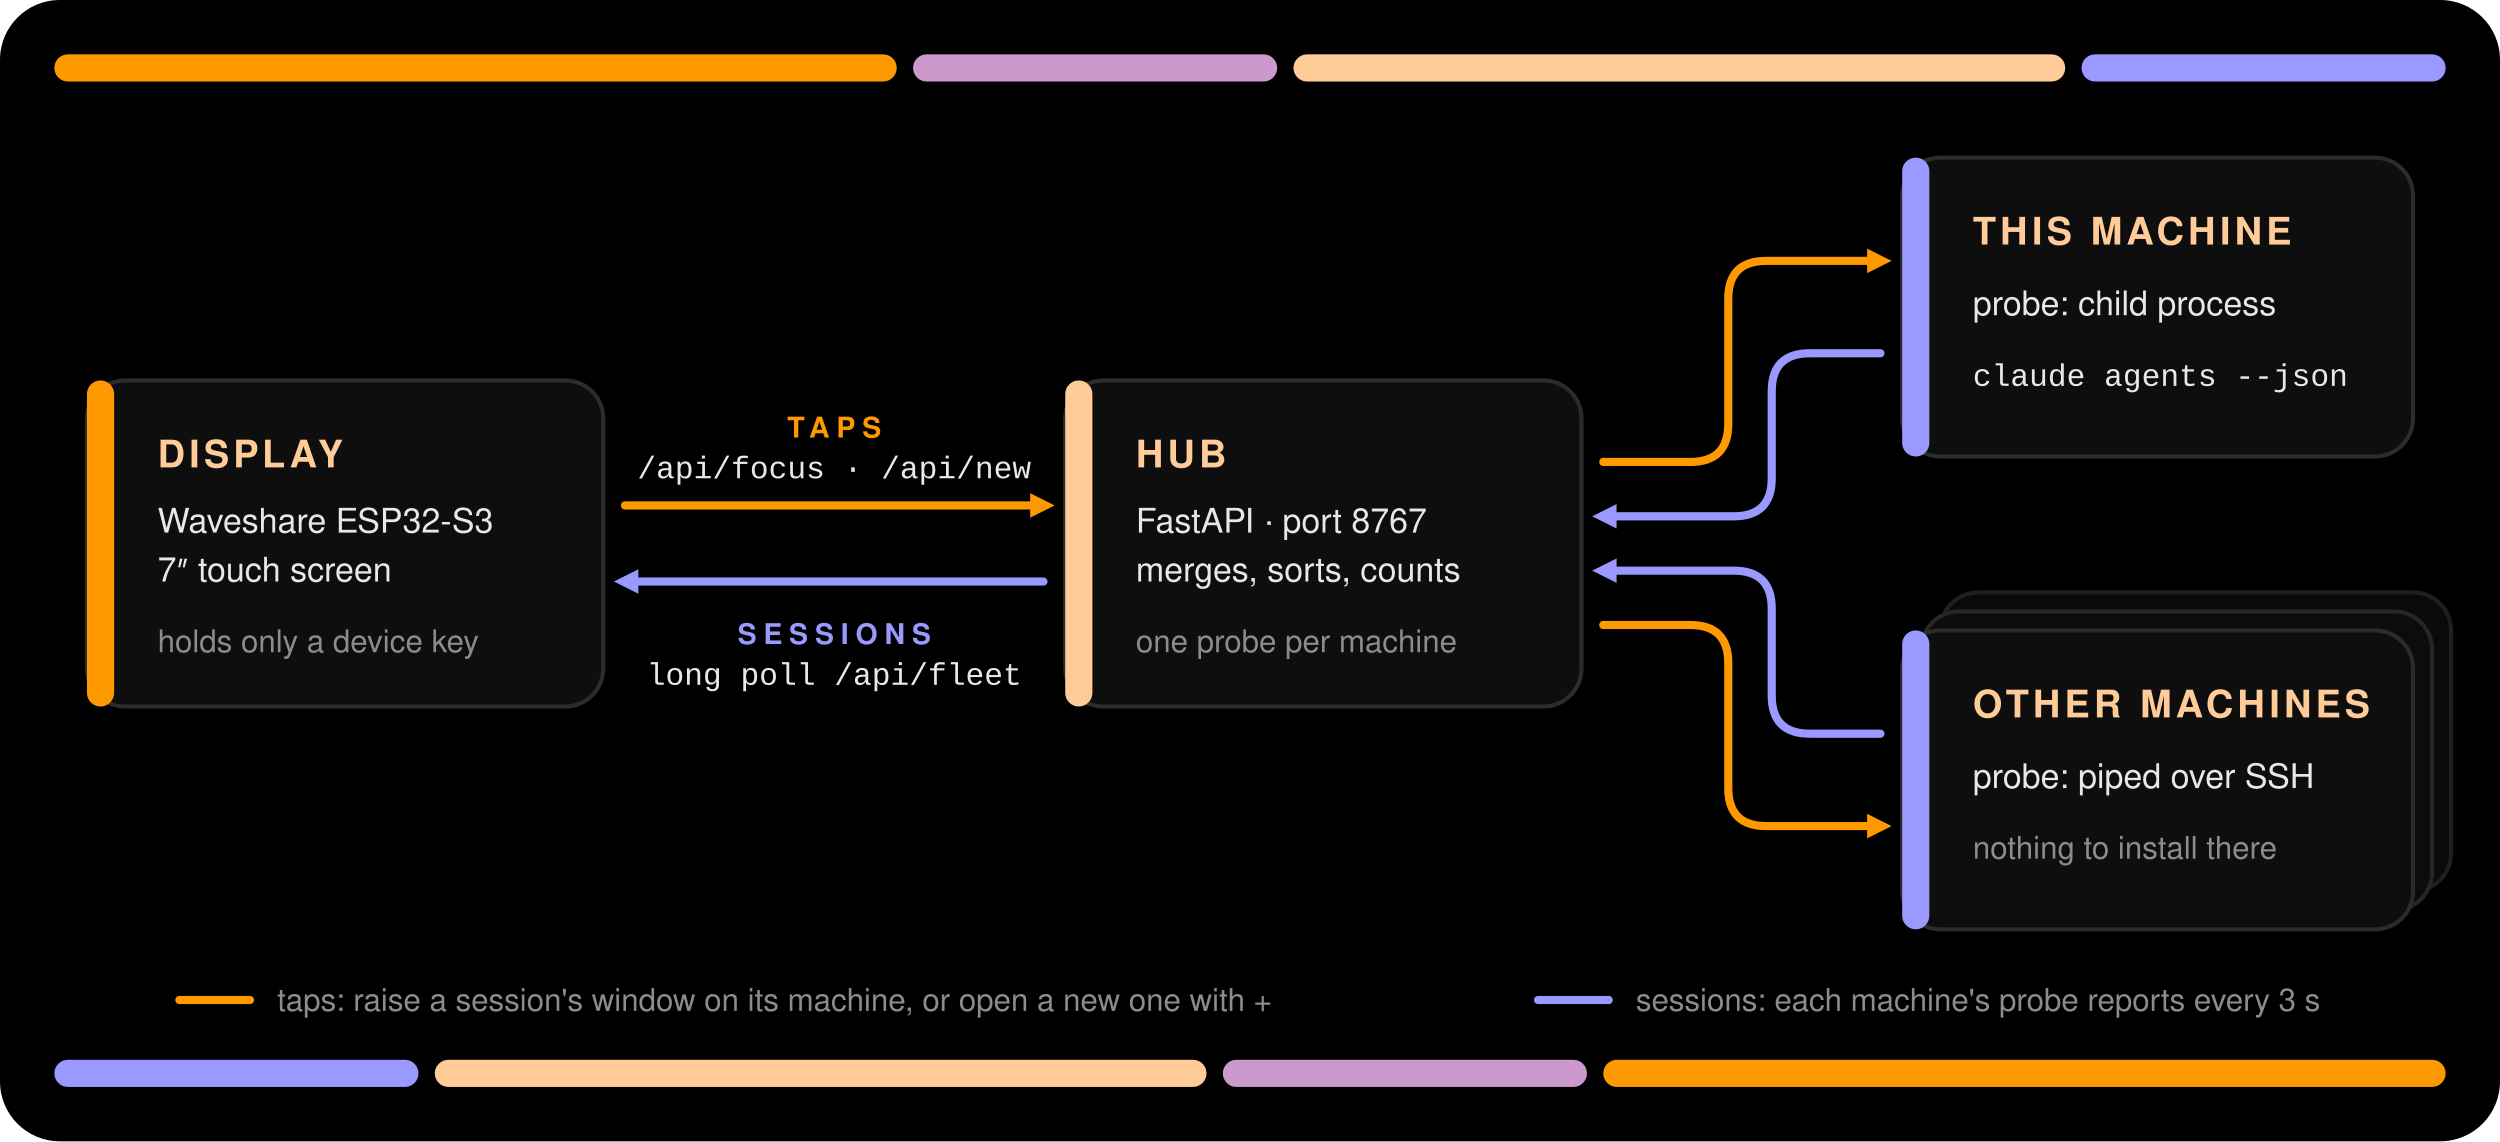
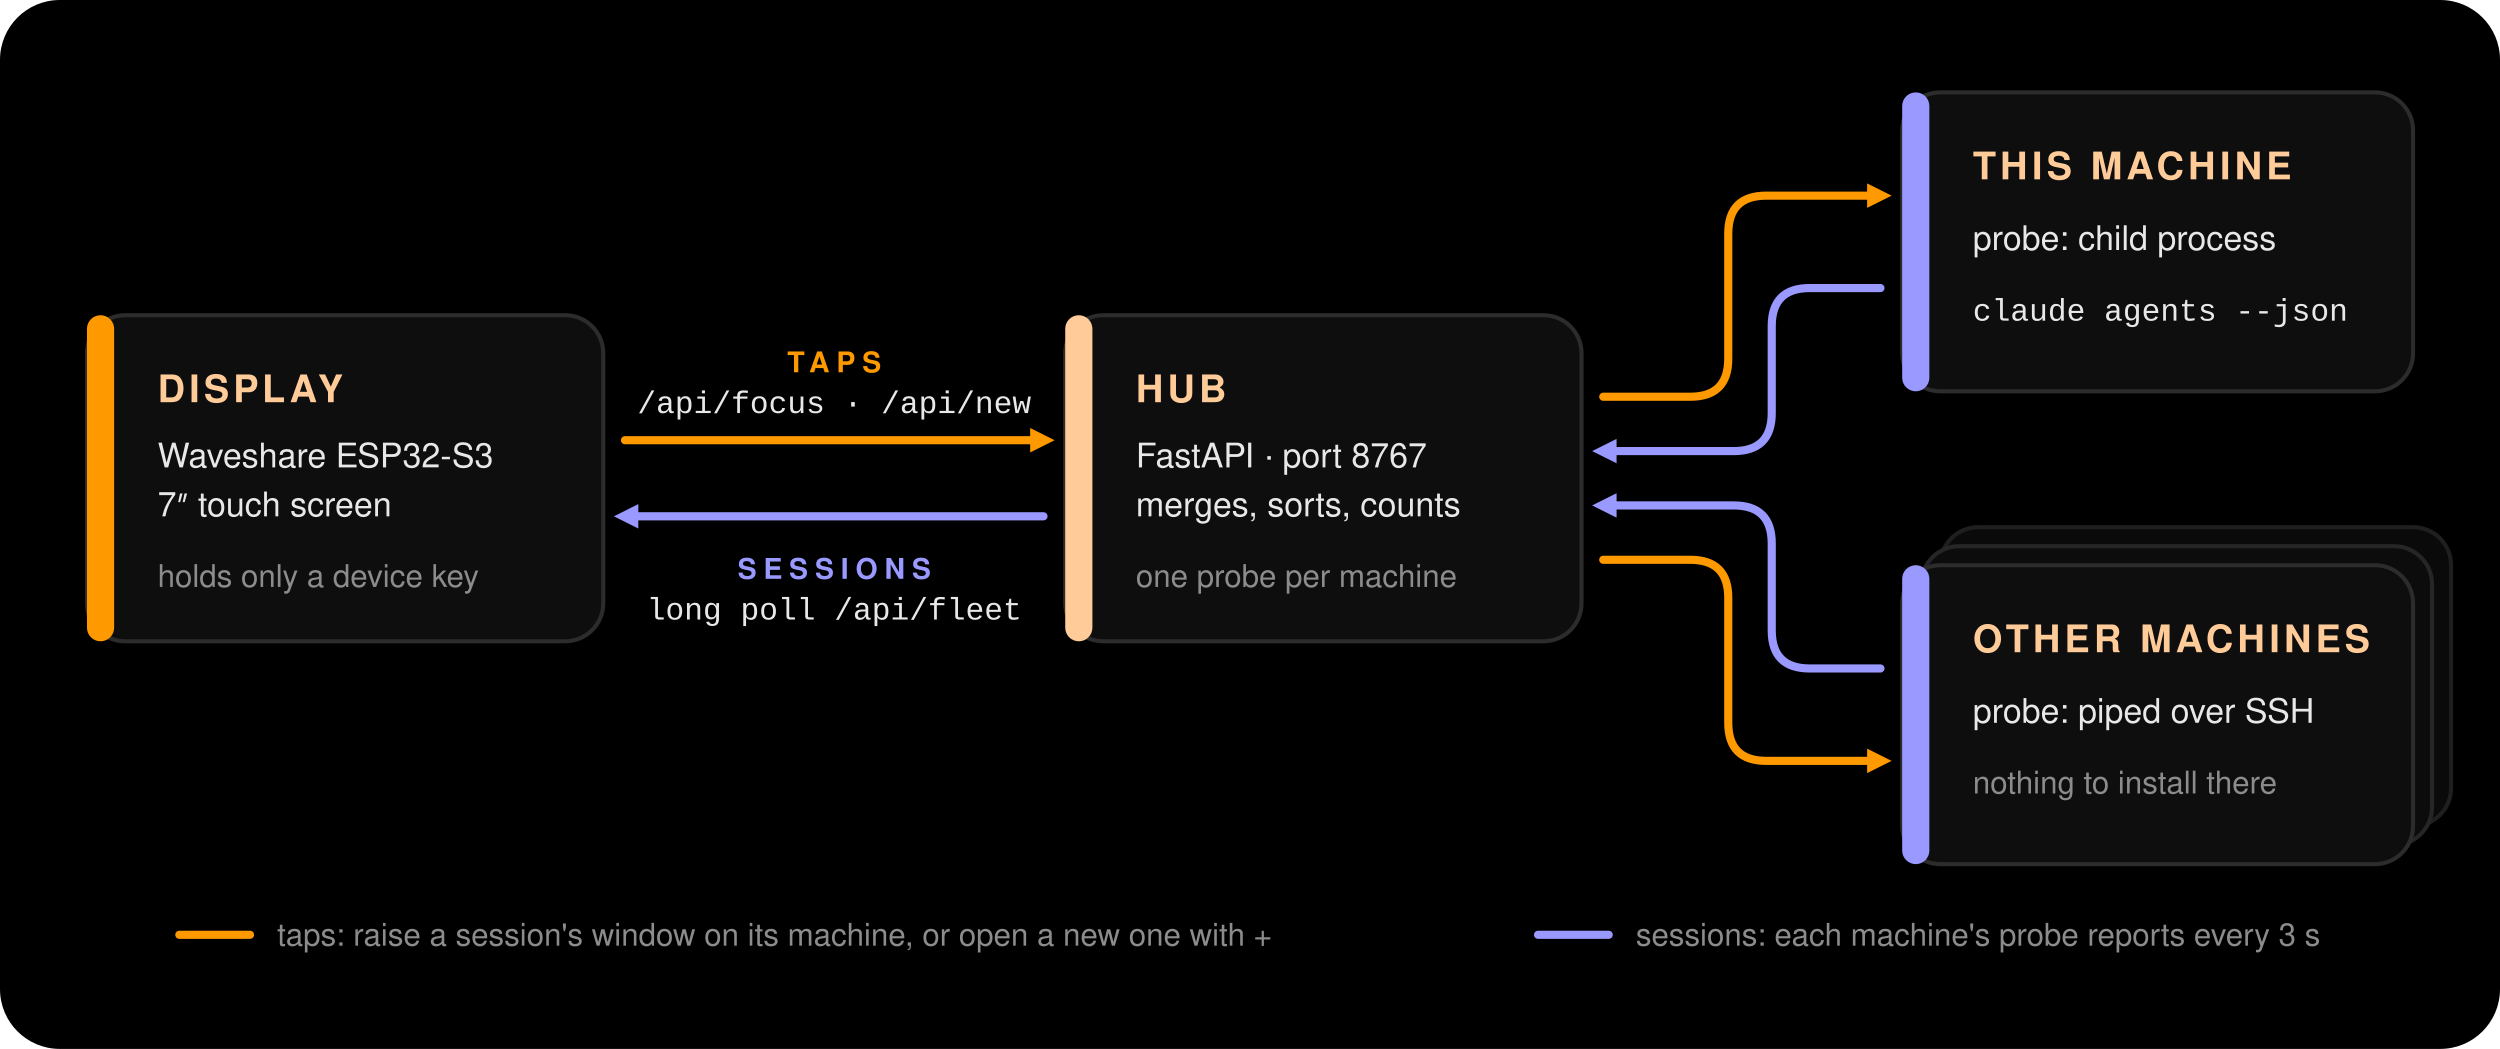
- <svg xmlns="http://www.w3.org/2000/svg" width="920" height="420" viewBox="0 0 920 420" role="img" aria-labelledby="t d">
+ <svg xmlns="http://www.w3.org/2000/svg" width="920" height="386" viewBox="0 24 920 386" role="img" aria-labelledby="t d">
  <defs>
    <style>
      .title { font: 700 14px -apple-system, BlinkMacSystemFont, "Segoe UI", Helvetica, Arial, sans-serif; letter-spacing: 1.5px; fill: #ffcc99; }
      .body  { font: 400 12.5px -apple-system, BlinkMacSystemFont, "Segoe UI", Helvetica, Arial, sans-serif; fill: #e8e8e8; }
      .dim   { font: 400 11.5px -apple-system, BlinkMacSystemFont, "Segoe UI", Helvetica, Arial, sans-serif; fill: #8c8c8c; }
      .mono  { font: 400 11.5px ui-monospace, SFMono-Regular, Menlo, Consolas, "Liberation Mono", monospace; fill: #e8e8e8; }
      .tag   { font: 700 10.5px -apple-system, BlinkMacSystemFont, "Segoe UI", Helvetica, Arial, sans-serif; letter-spacing: 2.5px; }
      .panel { fill: #0e0e0e; stroke: #2c2c2c; stroke-width: 1.5; }
      .tap   { fill: none; stroke: #ff9900; stroke-width: 3; stroke-linecap: round; stroke-linejoin: round; }
      .ses   { fill: none; stroke: #9999ff; stroke-width: 3; stroke-linecap: round; stroke-linejoin: round; }
    </style>
    <marker id="aTap" viewBox="0 0 10 10" refX="1" refY="5" markerWidth="9" markerHeight="9" markerUnits="userSpaceOnUse" orient="auto">
      <path d="M0,0 L10,5 L0,10 z" fill="#ff9900" />
    </marker>
    <marker id="aSes" viewBox="0 0 10 10" refX="1" refY="5" markerWidth="9" markerHeight="9" markerUnits="userSpaceOnUse" orient="auto">
      <path d="M0,0 L10,5 L0,10 z" fill="#9999ff" />
    </marker>
  </defs>
-   <rect width="920" height="420" rx="22" fill="#000" />
-   <g>
-     <rect x="20" y="20" width="310" height="10" rx="5" fill="#ff9900" />
-     <rect x="336" y="20" width="134" height="10" rx="5" fill="#cc99cc" />
-     <rect x="476" y="20" width="284" height="10" rx="5" fill="#ffcc99" />
-     <rect x="766" y="20" width="134" height="10" rx="5" fill="#9999ff" />
-     <rect x="20" y="390" width="134" height="10" rx="5" fill="#9999ff" />
-     <rect x="160" y="390" width="284" height="10" rx="5" fill="#ffcc99" />
-     <rect x="450" y="390" width="134" height="10" rx="5" fill="#cc99cc" />
-     <rect x="590" y="390" width="310" height="10" rx="5" fill="#ff9900" />
-   </g>
+   <rect y="24" width="920" height="386" rx="22" fill="#000" />
  <rect class="panel" x="32" y="140" width="190" height="120" rx="14" />
  <rect x="32" y="140" width="10" height="120" rx="5" fill="#ff9900" />
  <text class="title" x="58" y="172">DISPLAY</text>
  <text class="body" x="58" y="196">Waveshare ESP32-S3</text>
  <text class="body" x="58" y="214">7″ touch screen</text>
  <text class="dim" x="58" y="240">holds only a device key</text>
  <rect class="panel" x="392" y="140" width="190" height="120" rx="14" />
  <rect x="392" y="140" width="10" height="120" rx="5" fill="#ffcc99" />
  <text class="title" x="418" y="172">HUB</text>
  <text class="body" x="418" y="196">FastAPI · port 8767</text>
  <text class="body" x="418" y="214">merges, sorts, counts</text>
  <text class="dim" x="418" y="240">one probe per machine</text>
  <rect class="panel" x="700" y="58" width="188" height="110" rx="14" />
  <rect x="700" y="58" width="10" height="110" rx="5" fill="#9999ff" />
  <text class="title" x="726" y="90">THIS MACHINE</text>
  <text class="body" x="726" y="116">probe: child process</text>
  <text class="mono" x="726" y="142">claude agents --json</text>
  <rect x="714" y="218" width="188" height="110" rx="14" fill="#0a0a0a" stroke="#1f1f1f" stroke-width="1.5" />
  <rect x="707" y="225" width="188" height="110" rx="14" fill="#0c0c0c" stroke="#262626" stroke-width="1.5" />
  <rect class="panel" x="700" y="232" width="188" height="110" rx="14" />
  <rect x="700" y="232" width="10" height="110" rx="5" fill="#9999ff" />
  <text class="title" x="726" y="264">OTHER MACHINES</text>
  <text class="body" x="726" y="290">probe: piped over SSH</text>
  <text class="dim" x="726" y="316">nothing to install there</text>
  <text class="tag" x="307" y="161" text-anchor="middle" fill="#ff9900">TAPS</text>
  <text class="mono" x="307" y="176" text-anchor="middle">/api/focus · /api/new</text>
  <path class="tap" d="M230,186 H380" marker-end="url(#aTap)" />
  <path class="ses" d="M384,214 H234" marker-end="url(#aSes)" />
  <text class="tag" x="307" y="237" text-anchor="middle" fill="#9999ff">SESSIONS</text>
  <text class="mono" x="307" y="252" text-anchor="middle">long poll /api/fleet</text>
  <path class="tap" d="M590,170 H622 Q636,170 636,156 V110 Q636,96 650,96 H688" marker-end="url(#aTap)" />
  <path class="ses" d="M692,130 H666 Q652,130 652,144 V176 Q652,190 638,190 H594" marker-end="url(#aSes)" />
  <path class="ses" d="M692,270 H666 Q652,270 652,256 V224 Q652,210 638,210 H594" marker-end="url(#aSes)" />
  <path class="tap" d="M590,230 H622 Q636,230 636,244 V290 Q636,304 650,304 H688" marker-end="url(#aTap)" />
  <line class="tap" x1="66" y1="368" x2="92" y2="368" />
  <text class="dim" x="102" y="372">taps: raise a session's window on its machine, or open a new one with +</text>
  <line class="ses" x1="566" y1="368" x2="592" y2="368" />
  <text class="dim" x="602" y="372">sessions: each machine's probe reports every 3 s</text>
</svg>
